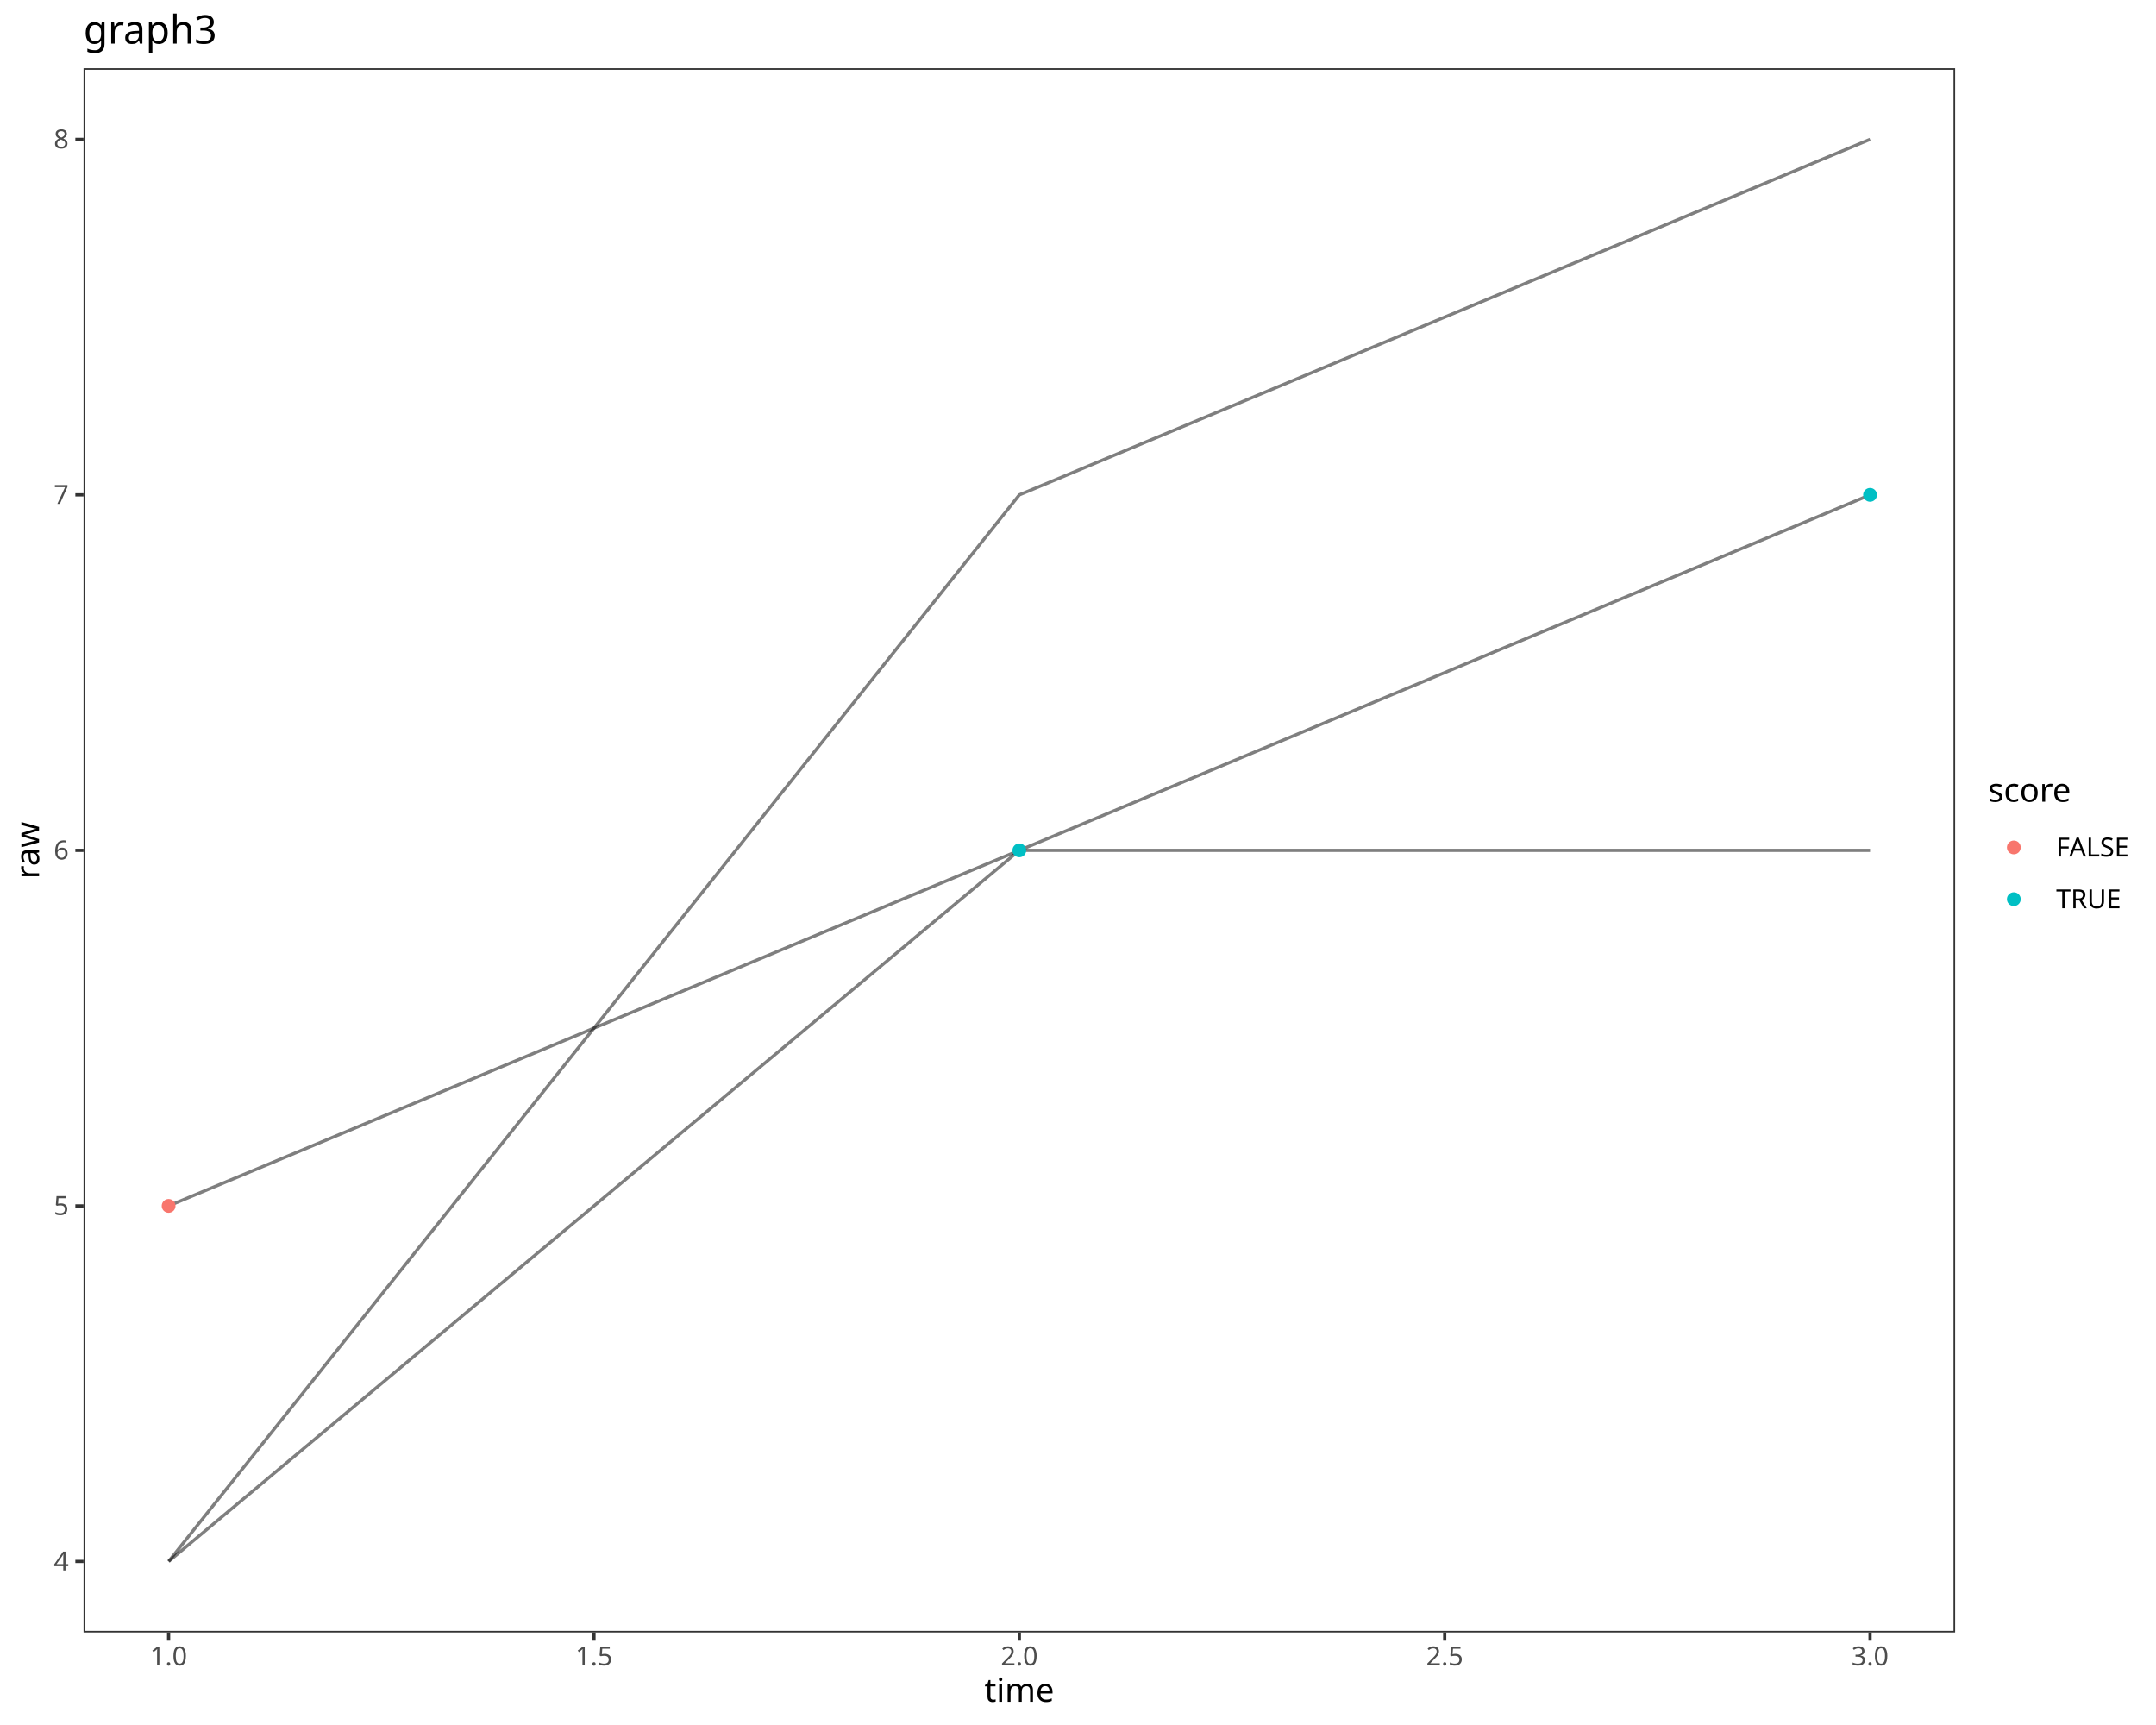
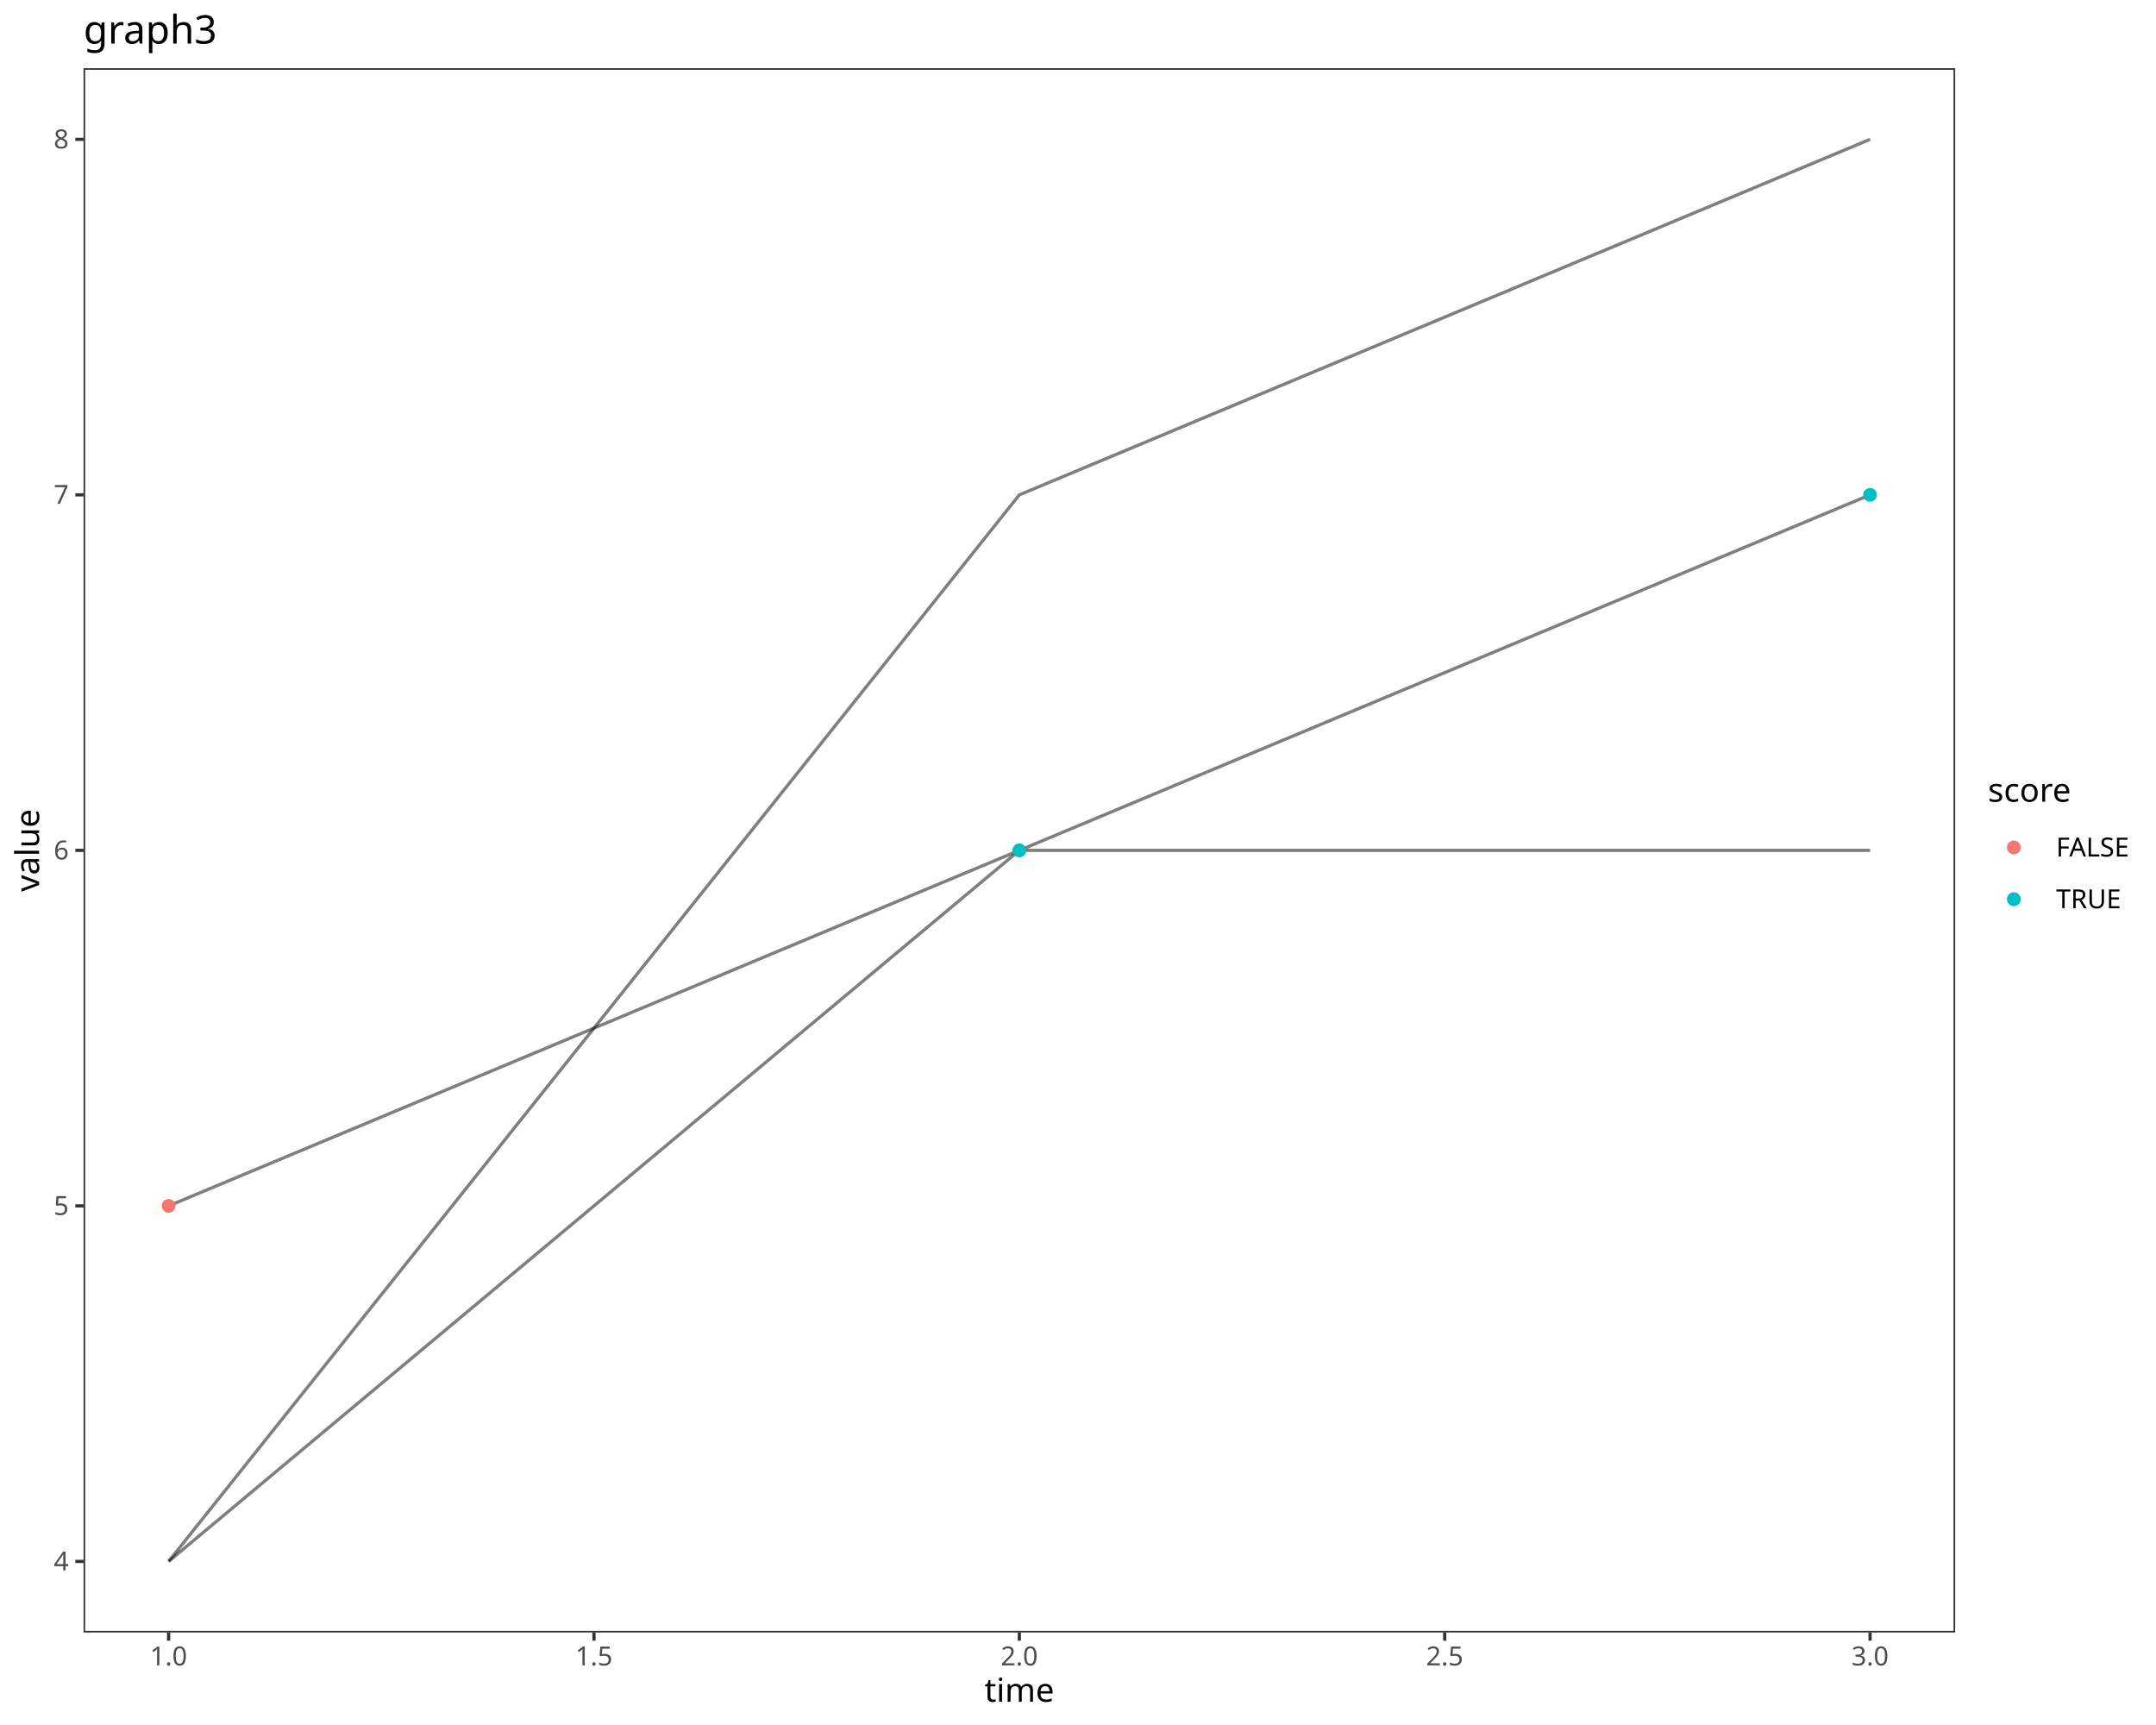
<svg xmlns="http://www.w3.org/2000/svg" class="svglite" data-engine-version="2.0" width="720.00pt" height="576.00pt" viewBox="0 0 720.00 576.00">
  <defs>
    <style type="text/css">
    .svglite line, .svglite polyline, .svglite polygon, .svglite path, .svglite rect, .svglite circle {
      fill: none;
      stroke: #000000;
      stroke-linecap: round;
      stroke-linejoin: round;
      stroke-miterlimit: 10.00;
    }
  </style>
  </defs>
  <rect width="100%" height="100%" style="stroke: none; fill: #FFFFFF;" />
  <defs>
    <clipPath id="cpMC4wMHw3MjAuMDB8MC4wMHw1NzYuMDA=">
      <rect x="0.00" y="0.00" width="720.00" height="576.00" />
    </clipPath>
  </defs>
  <g clip-path="url(#cpMC4wMHw3MjAuMDB8MC4wMHw1NzYuMDA=)">
    <rect x="-0" y="0.00" width="720.00" height="576.00" style="stroke-width: 1.07; stroke: #FFFFFF; fill: #FFFFFF;" />
  </g>
  <defs>
    <clipPath id="cpMjcuOTB8NjUyLjkyfDIyLjc4fDU0NS4xMQ==">
      <rect x="27.90" y="22.78" width="625.02" height="522.33" />
    </clipPath>
  </defs>
  <g clip-path="url(#cpMjcuOTB8NjUyLjkyfDIyLjc4fDU0NS4xMQ==)">
    <rect x="27.90" y="22.78" width="625.02" height="522.33" style="stroke-width: 1.07; stroke: none; fill: #FFFFFF;" />
    <polyline points="56.31,521.37 340.41,165.24 624.51,46.53 " style="stroke-width: 1.07; stroke: #000000; stroke-opacity: 0.50; stroke-linecap: butt;" />
    <polyline points="56.31,402.66 340.41,283.95 624.51,165.24 " style="stroke-width: 1.07; stroke: #000000; stroke-opacity: 0.50; stroke-linecap: butt;" />
    <polyline points="56.31,521.37 340.41,283.95 624.51,283.95 " style="stroke-width: 1.07; stroke: #000000; stroke-opacity: 0.50; stroke-linecap: butt;" />
    <circle cx="56.31" cy="402.66" r="1.95" style="stroke-width: 0.71; stroke: #F8766D; fill: #F8766D;" />
    <circle cx="340.41" cy="283.95" r="1.95" style="stroke-width: 0.71; stroke: #00BFC4; fill: #00BFC4;" />
    <circle cx="624.51" cy="165.24" r="1.95" style="stroke-width: 0.71; stroke: #00BFC4; fill: #00BFC4;" />
    <rect x="27.90" y="22.78" width="625.02" height="522.33" style="stroke-width: 1.07; stroke: #333333;" />
  </g>
  <g clip-path="url(#cpMC4wMHw3MjAuMDB8MC4wMHw1NzYuMDA=)">
    <text x="22.97" y="524.40" text-anchor="end" style="font-size: 8.80px; fill: #4D4D4D; font-family: sans;" textLength="4.89px" lengthAdjust="spacingAndGlyphs">4</text>
    <text x="22.97" y="405.69" text-anchor="end" style="font-size: 8.80px; fill: #4D4D4D; font-family: sans;" textLength="4.89px" lengthAdjust="spacingAndGlyphs">5</text>
    <text x="22.97" y="286.98" text-anchor="end" style="font-size: 8.80px; fill: #4D4D4D; font-family: sans;" textLength="4.89px" lengthAdjust="spacingAndGlyphs">6</text>
    <text x="22.97" y="168.26" text-anchor="end" style="font-size: 8.80px; fill: #4D4D4D; font-family: sans;" textLength="4.89px" lengthAdjust="spacingAndGlyphs">7</text>
    <text x="22.97" y="49.55" text-anchor="end" style="font-size: 8.80px; fill: #4D4D4D; font-family: sans;" textLength="4.89px" lengthAdjust="spacingAndGlyphs">8</text>
    <polyline points="25.16,521.37 27.90,521.37 " style="stroke-width: 1.07; stroke: #333333; stroke-linecap: butt;" />
    <polyline points="25.16,402.66 27.90,402.66 " style="stroke-width: 1.07; stroke: #333333; stroke-linecap: butt;" />
    <polyline points="25.16,283.95 27.90,283.95 " style="stroke-width: 1.07; stroke: #333333; stroke-linecap: butt;" />
    <polyline points="25.16,165.24 27.90,165.24 " style="stroke-width: 1.07; stroke: #333333; stroke-linecap: butt;" />
    <polyline points="25.16,46.53 27.90,46.53 " style="stroke-width: 1.07; stroke: #333333; stroke-linecap: butt;" />
    <polyline points="56.31,547.85 56.31,545.11 " style="stroke-width: 1.07; stroke: #333333; stroke-linecap: butt;" />
    <polyline points="198.36,547.85 198.36,545.11 " style="stroke-width: 1.07; stroke: #333333; stroke-linecap: butt;" />
    <polyline points="340.41,547.85 340.41,545.11 " style="stroke-width: 1.07; stroke: #333333; stroke-linecap: butt;" />
    <polyline points="482.46,547.85 482.46,545.11 " style="stroke-width: 1.07; stroke: #333333; stroke-linecap: butt;" />
    <polyline points="624.51,547.85 624.51,545.11 " style="stroke-width: 1.07; stroke: #333333; stroke-linecap: butt;" />
    <text x="56.31" y="556.10" text-anchor="middle" style="font-size: 8.80px; fill: #4D4D4D; font-family: sans;" textLength="12.23px" lengthAdjust="spacingAndGlyphs">1.0</text>
    <text x="198.36" y="556.10" text-anchor="middle" style="font-size: 8.80px; fill: #4D4D4D; font-family: sans;" textLength="12.23px" lengthAdjust="spacingAndGlyphs">1.5</text>
    <text x="340.41" y="556.10" text-anchor="middle" style="font-size: 8.80px; fill: #4D4D4D; font-family: sans;" textLength="12.23px" lengthAdjust="spacingAndGlyphs">2.0</text>
    <text x="482.46" y="556.10" text-anchor="middle" style="font-size: 8.80px; fill: #4D4D4D; font-family: sans;" textLength="12.23px" lengthAdjust="spacingAndGlyphs">2.5</text>
    <text x="624.51" y="556.10" text-anchor="middle" style="font-size: 8.80px; fill: #4D4D4D; font-family: sans;" textLength="12.23px" lengthAdjust="spacingAndGlyphs">3.0</text>
    <text x="340.41" y="568.24" text-anchor="middle" style="font-size: 11.00px; font-family: sans;" textLength="20.78px" lengthAdjust="spacingAndGlyphs">time</text>
-     <text transform="translate(13.05,283.95) rotate(-90)" text-anchor="middle" style="font-size: 11.00px; font-family: sans;" textLength="17.73px" lengthAdjust="spacingAndGlyphs">raw</text>
+     <text transform="translate(13.05,283.95) rotate(-90)" text-anchor="middle" style="font-size: 11.00px; font-family: sans;" textLength="26.30px" lengthAdjust="spacingAndGlyphs">value</text>
    <rect x="663.88" y="259.00" width="50.64" height="49.89" style="stroke-width: 1.07; stroke: none; fill: #FFFFFF;" />
    <text x="663.88" y="267.71" style="font-size: 11.00px; font-family: sans;" textLength="26.91px" lengthAdjust="spacingAndGlyphs">score</text>
    <rect x="663.88" y="274.33" width="17.28" height="17.28" style="stroke-width: 1.07; stroke: none; fill: #FFFFFF;" />
    <circle cx="672.52" cy="282.97" r="1.95" style="stroke-width: 0.71; stroke: #F8766D; fill: #F8766D;" />
    <rect x="663.88" y="291.61" width="17.28" height="17.28" style="stroke-width: 1.07; stroke: none; fill: #FFFFFF;" />
    <circle cx="672.52" cy="300.25" r="1.95" style="stroke-width: 0.71; stroke: #00BFC4; fill: #00BFC4;" />
    <text x="686.64" y="286.00" style="font-size: 8.80px; font-family: sans;" textLength="27.88px" lengthAdjust="spacingAndGlyphs">FALSE</text>
    <text x="686.64" y="303.28" style="font-size: 8.80px; font-family: sans;" textLength="23.96px" lengthAdjust="spacingAndGlyphs">TRUE</text>
    <text x="27.90" y="14.56" style="font-size: 13.20px; font-family: sans;" textLength="41.10px" lengthAdjust="spacingAndGlyphs">graph3</text>
  </g>
</svg>
